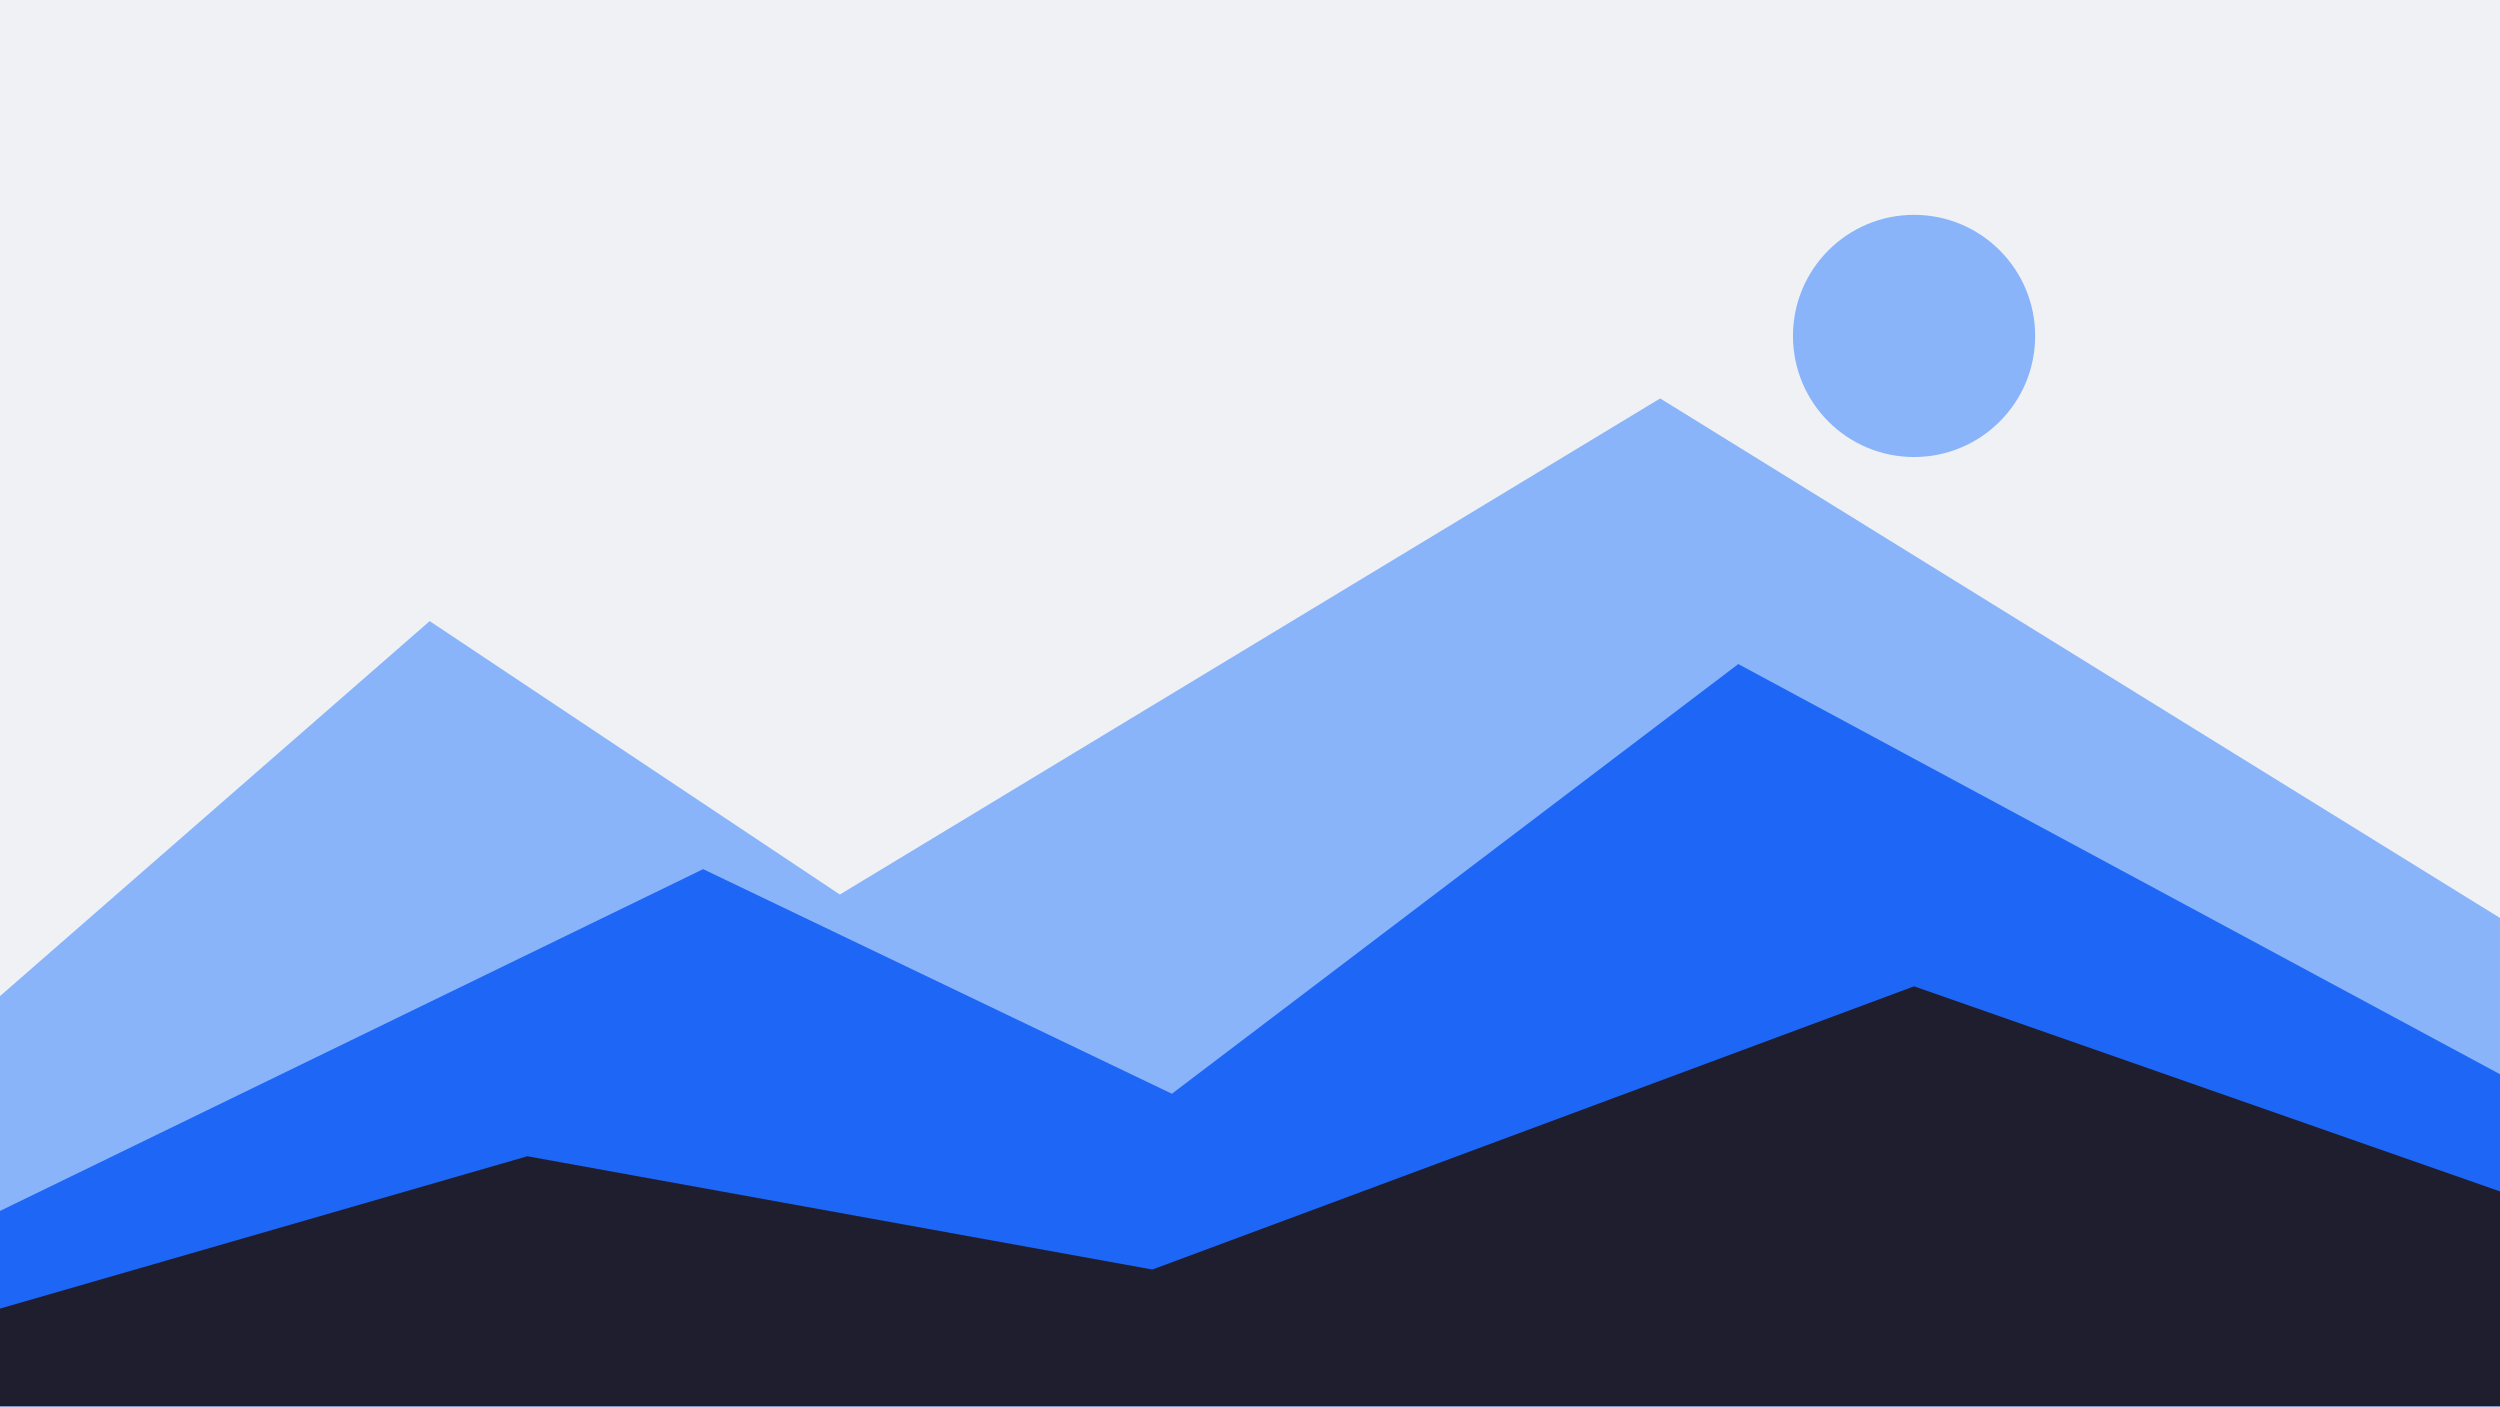
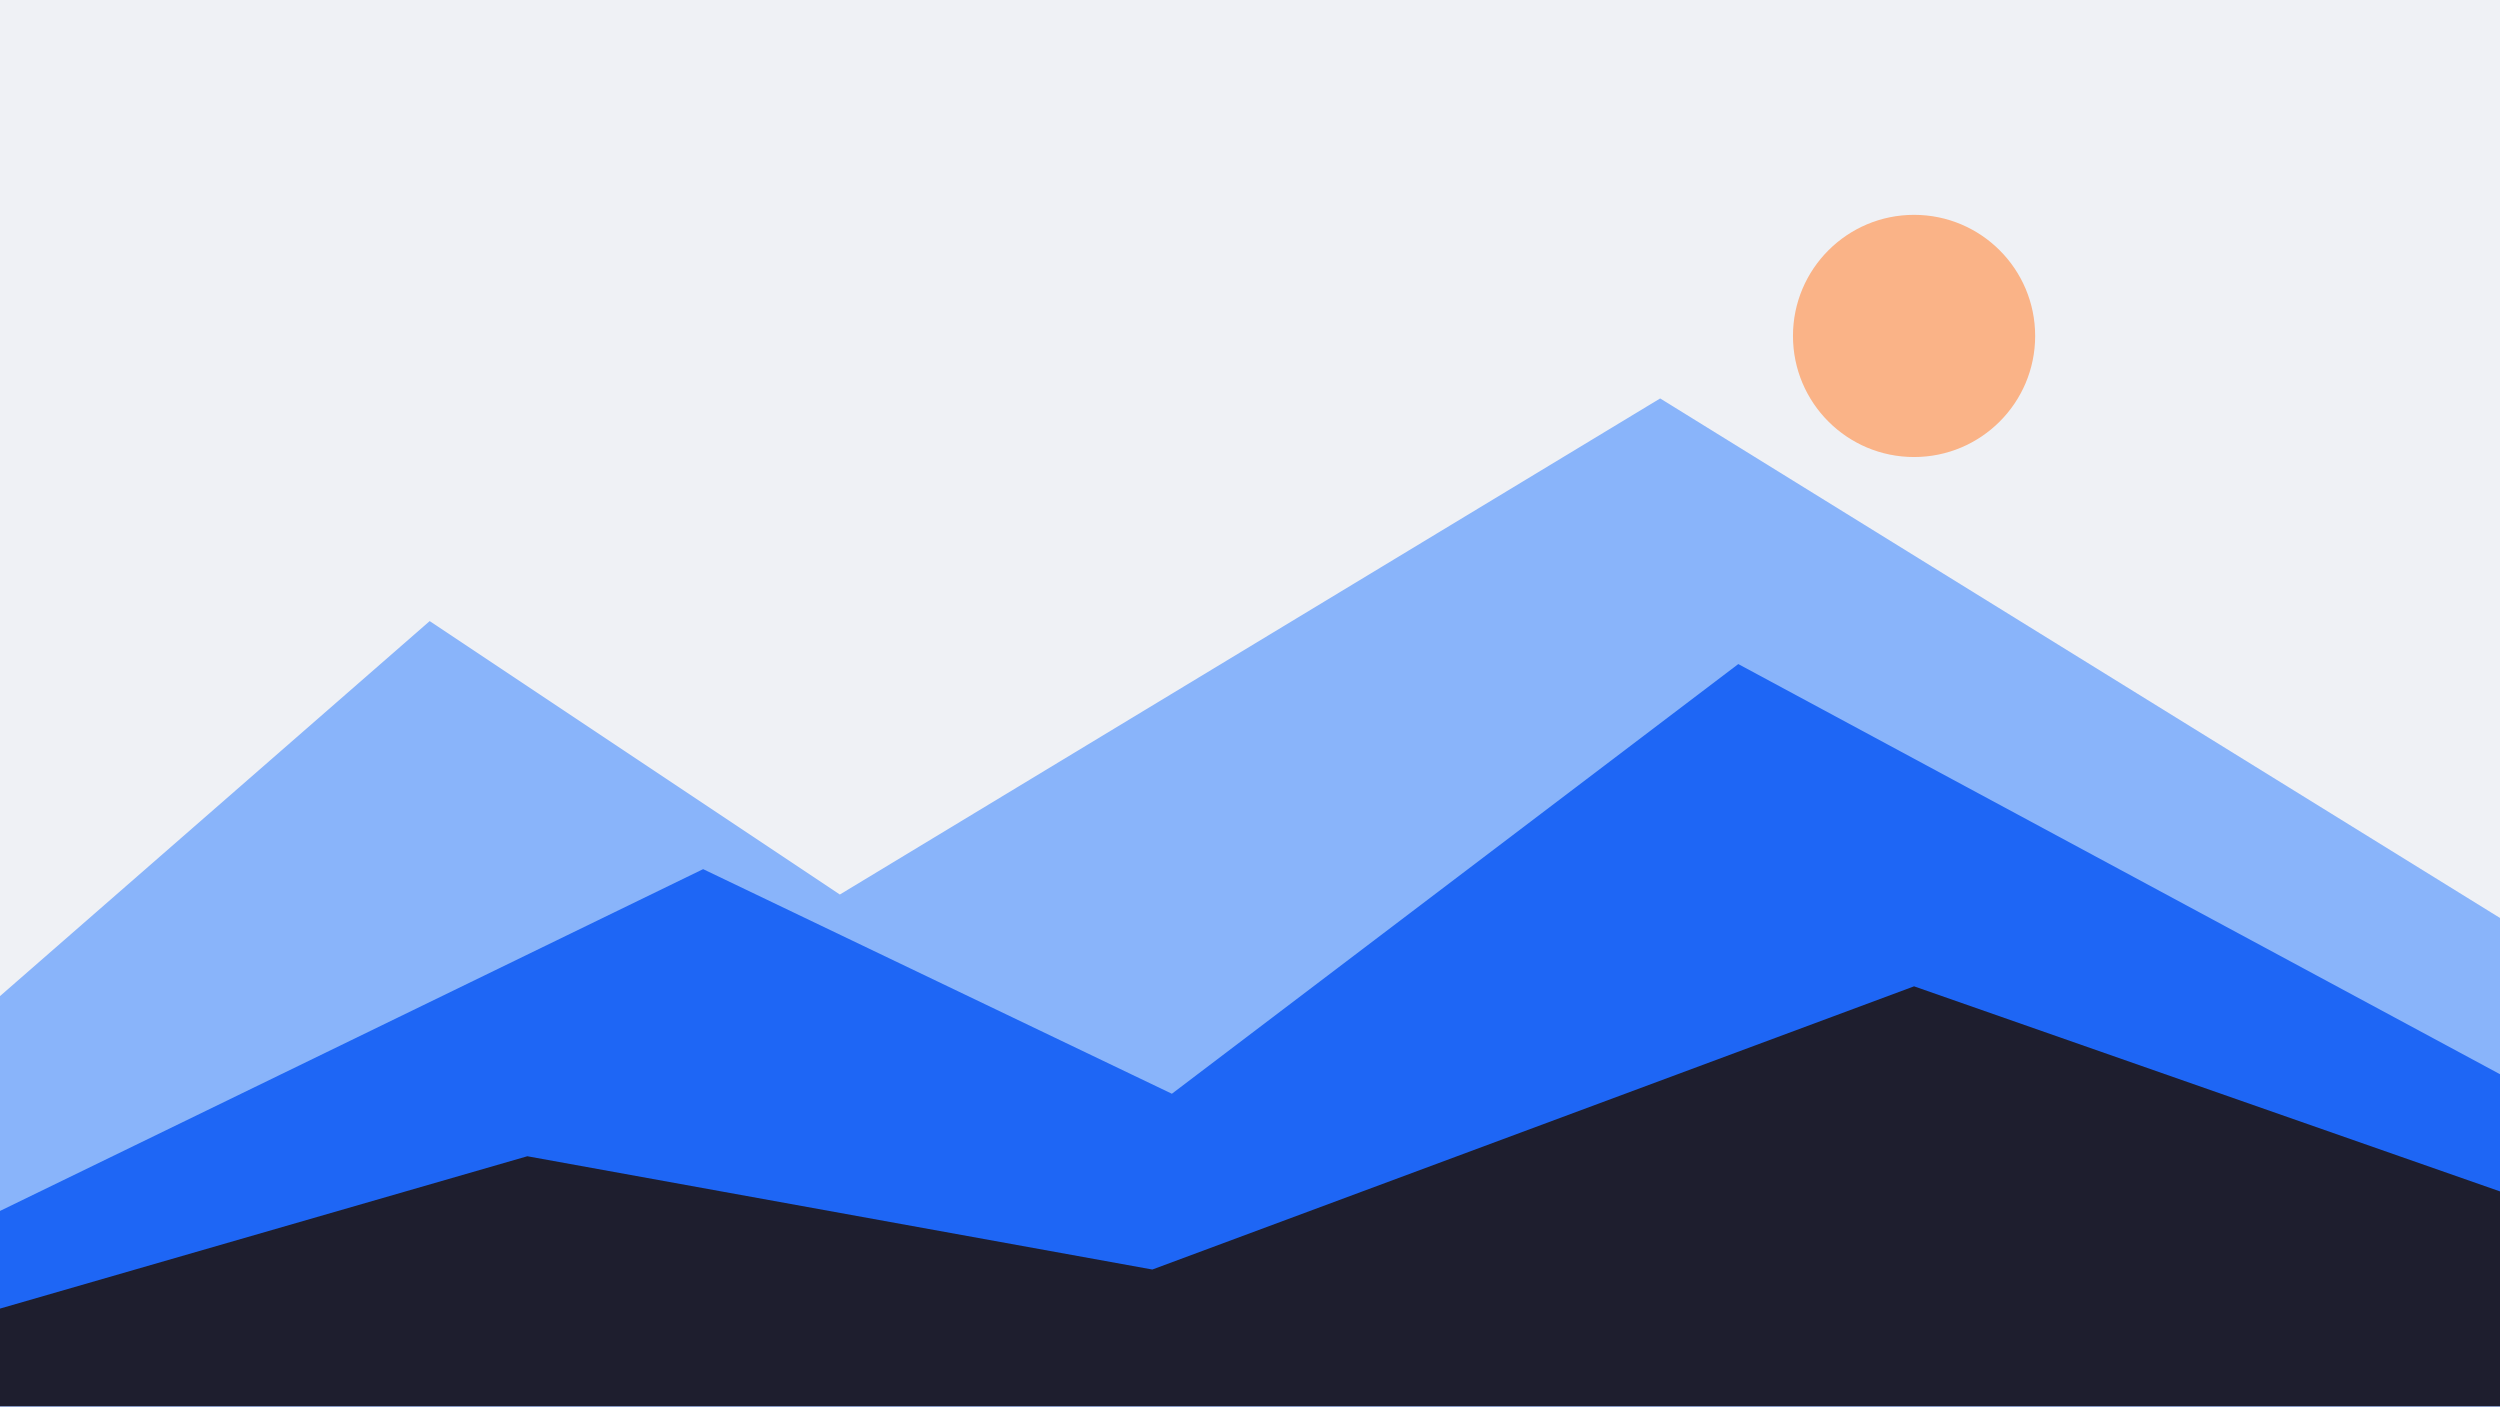
<svg xmlns="http://www.w3.org/2000/svg" width="1280" height="720" viewBox="0 0 1280 720">
  <rect width="1280" height="720" fill="#eff1f5" />
-   <circle cx="980" cy="172" r="62" fill="#89b4fa" />
+   <circle cx="980" cy="172" r="62" fill="#fab387" />
  <path d="M0 510L220 318L430 458L850 204L1280 470V720H0Z" fill="#89b4fa" />
  <path d="M0 620L360 445L600 560L890 340L1280 550V720H0Z" fill="#1e66f5" />
  <path d="M0 670L270 592L590 650L980 505L1280 610V720H0Z" fill="#1e1e2e" />
</svg>
